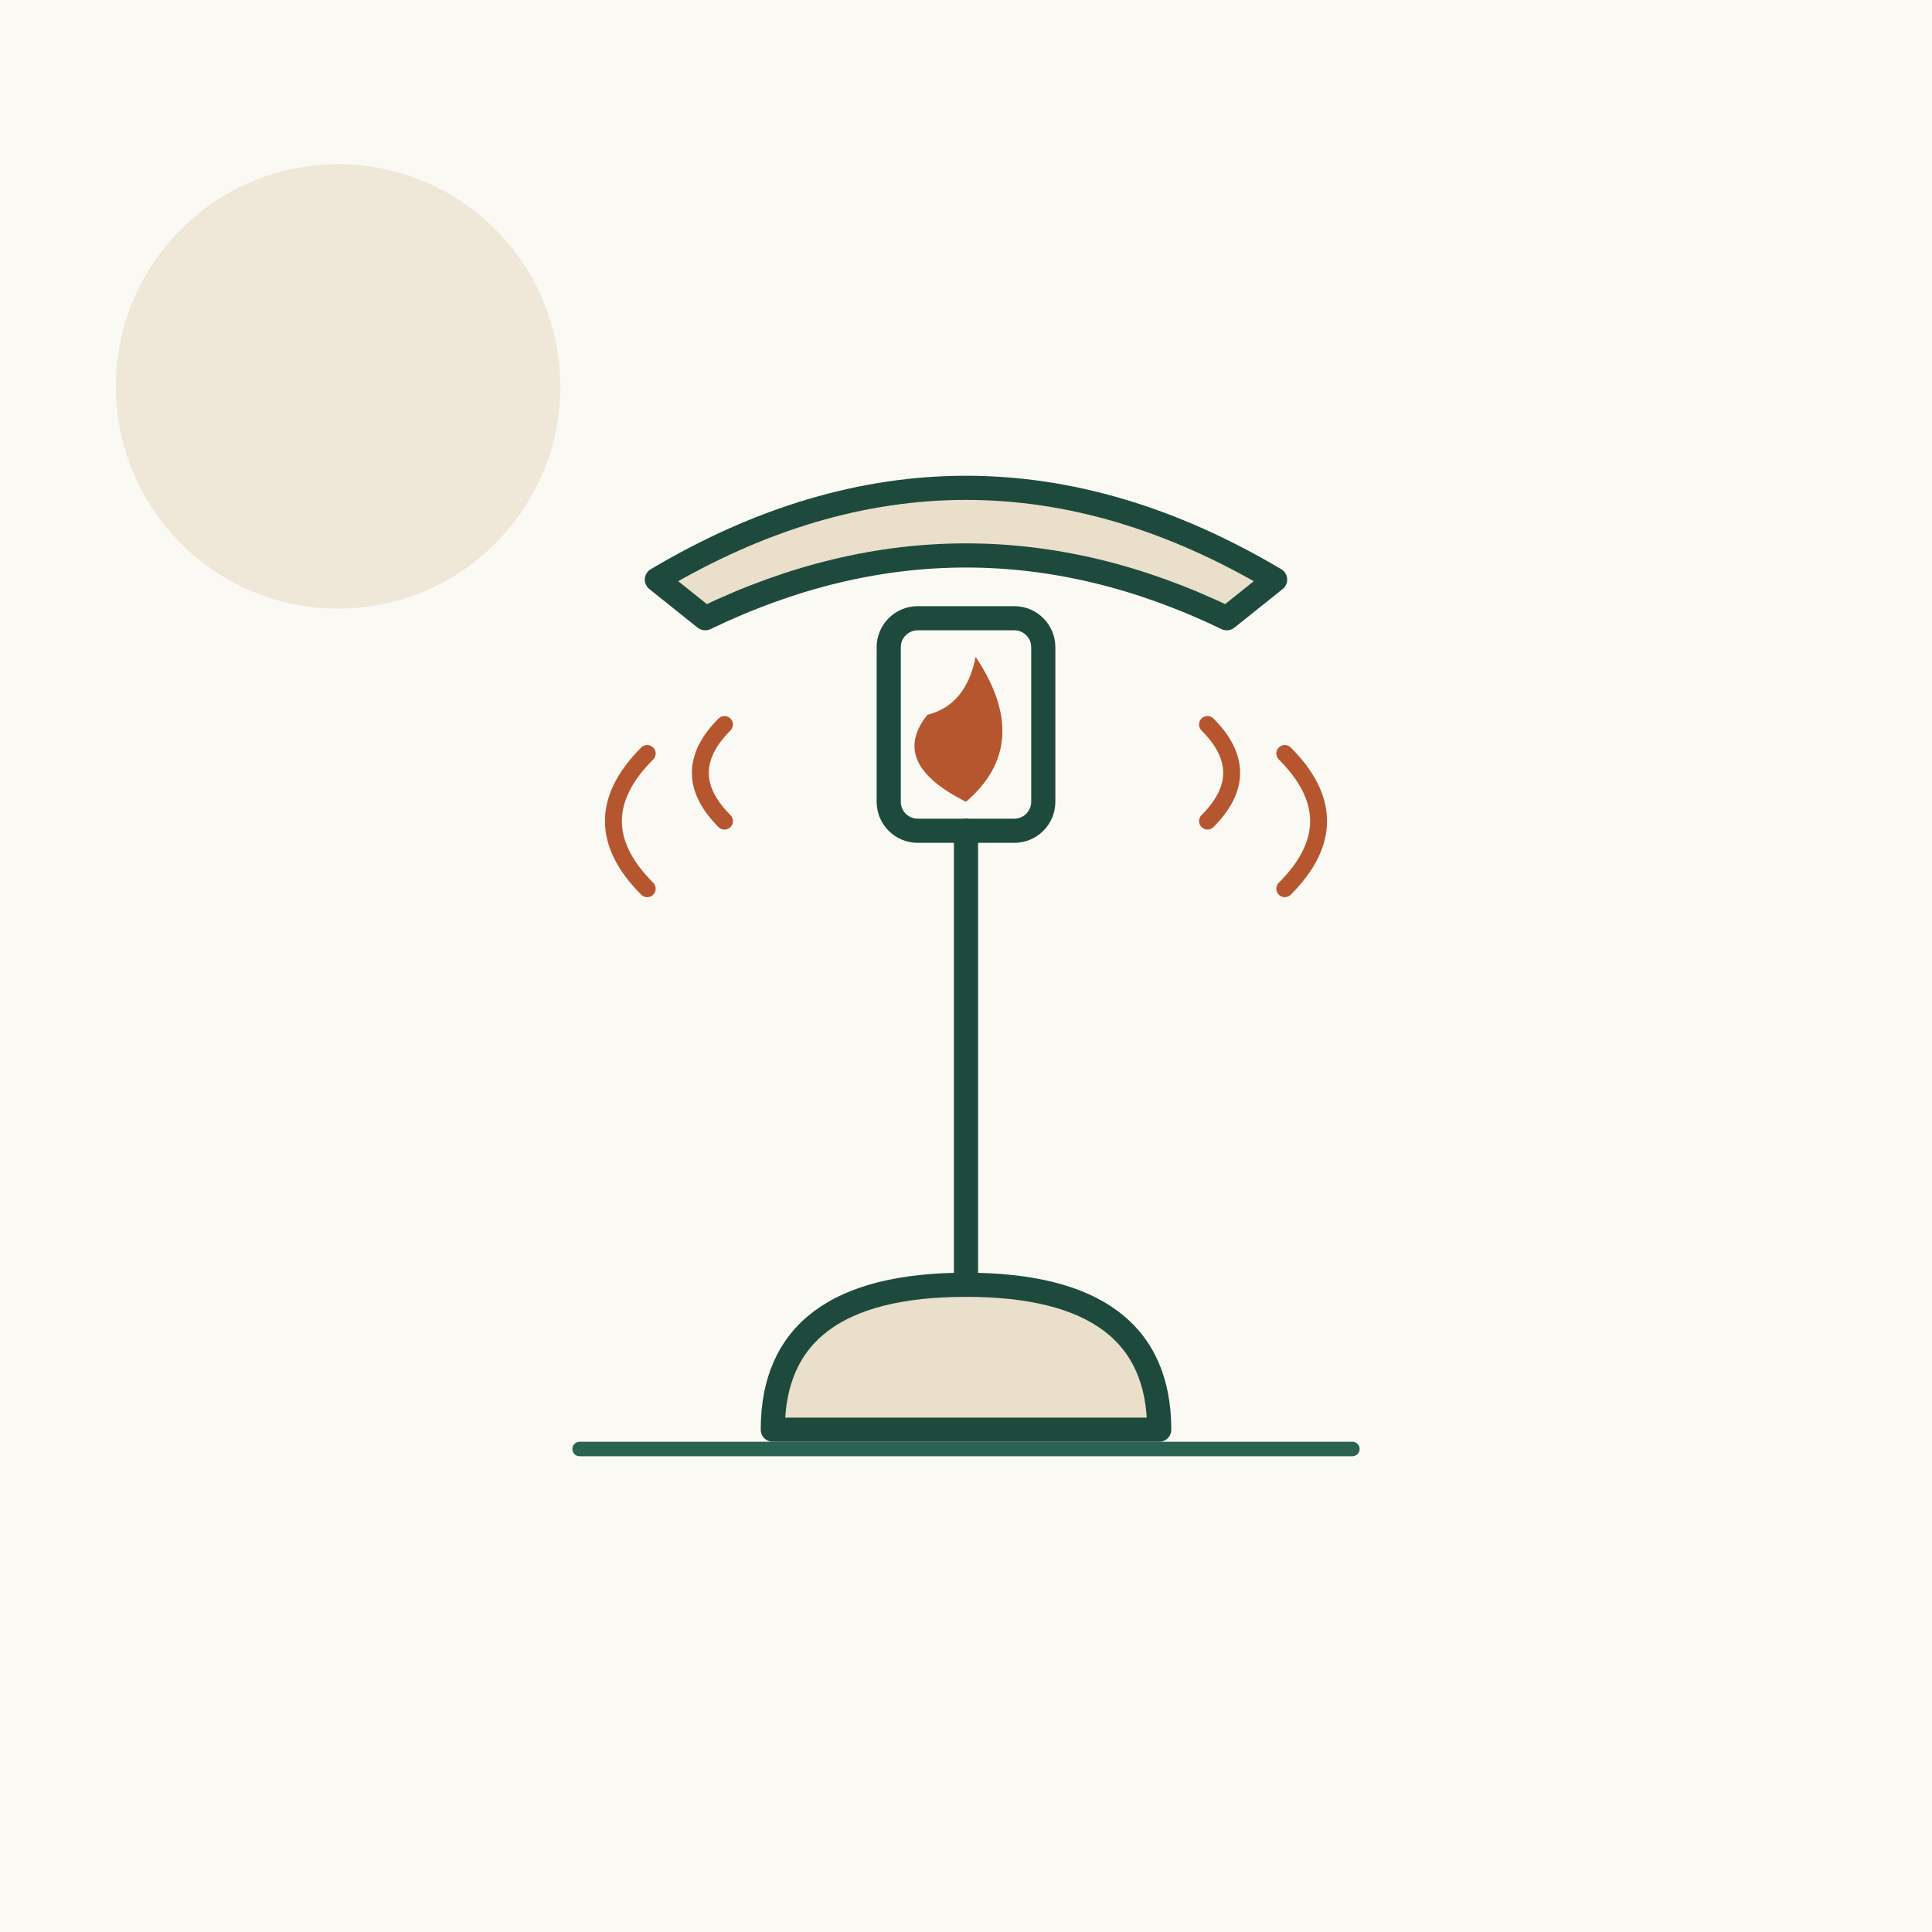
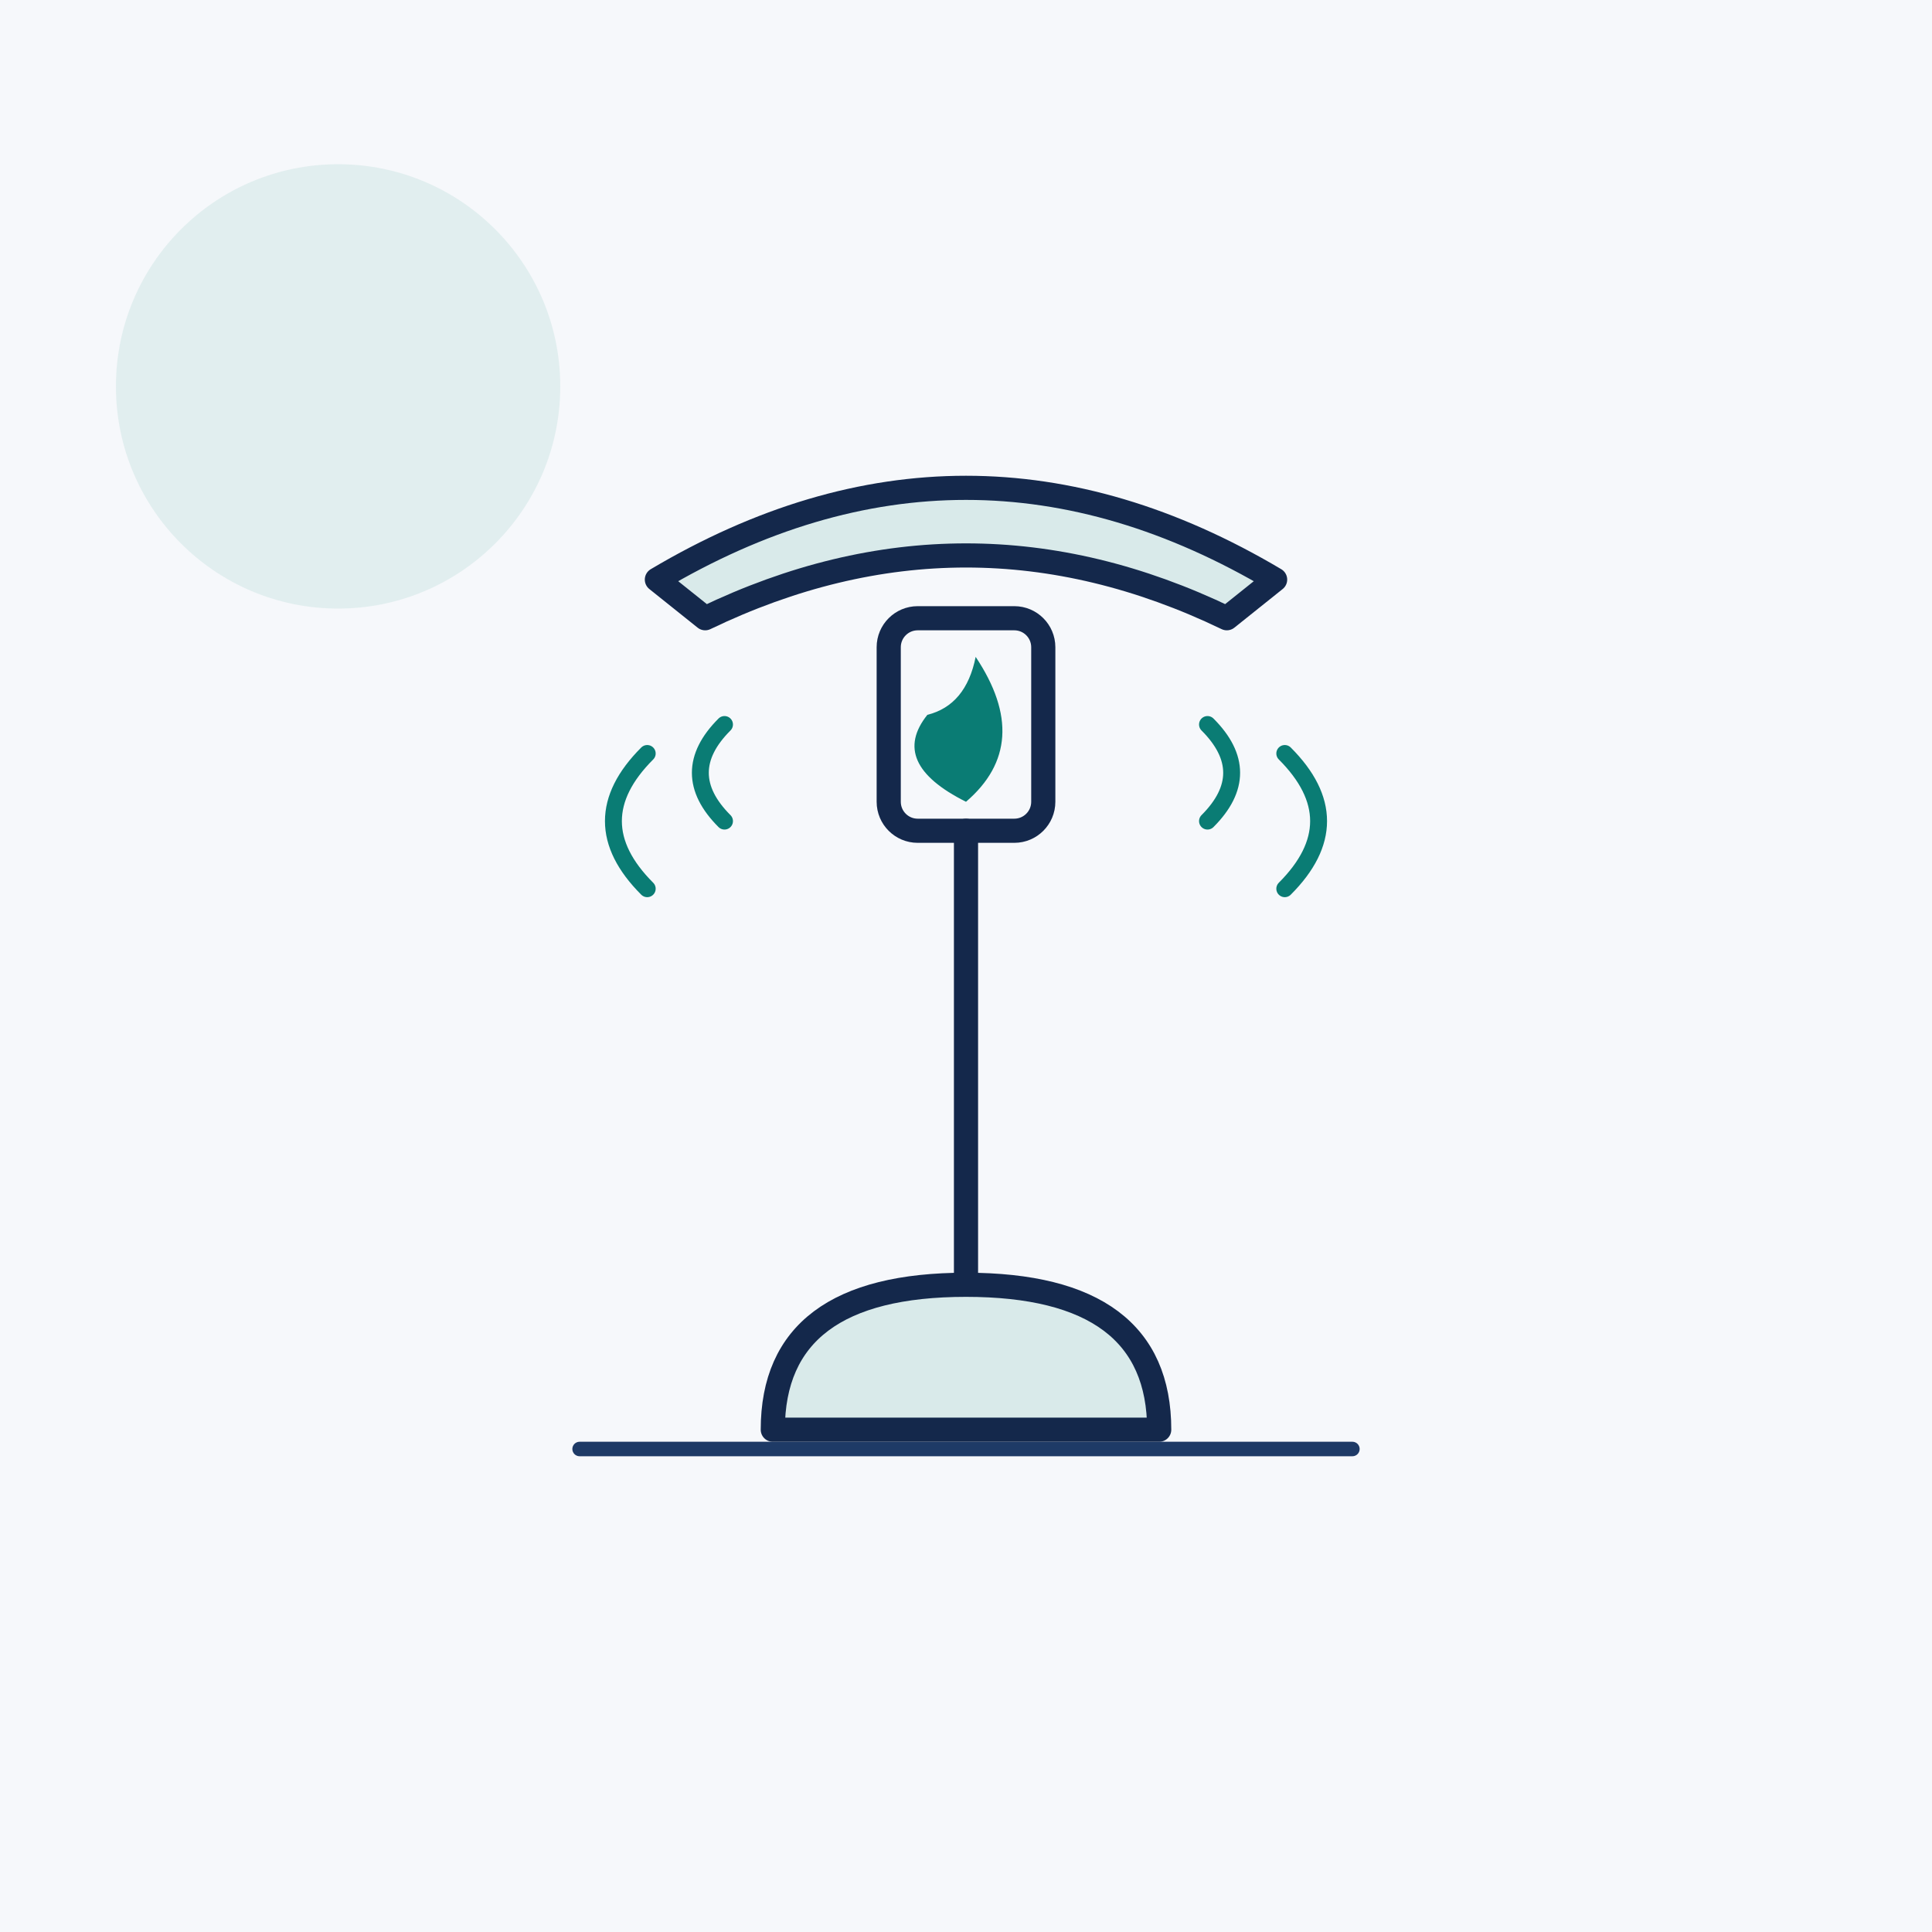
<svg xmlns="http://www.w3.org/2000/svg" viewBox="0 0 400 400" width="400" height="400" role="img" aria-label="Heater illustration, photo coming soon">
-   <rect width="400" height="400" fill="#FBF9F4" />
-   <circle cx="70" cy="80" r="46" fill="#E9DFCB" opacity=".7" />
+   <rect width="400" height="400" fill="#F6F8FB" />
+   <circle cx="70" cy="80" r="46" fill="#D9EAEA" opacity=".7" />
  <g transform="translate(400 0) scale(-1 1)">
-     <path d="M120 300 H280" fill="none" stroke="#2B6352" stroke-width="3" stroke-linecap="round" stroke-linejoin="round" />
-     <path d="M136 120 Q200 82 264 120 L254 128 Q200 102 146 128 Z" fill="#E9DFCB" stroke="#1E4A3D" stroke-width="5" stroke-linejoin="round" />
-     <rect x="184" y="128" width="32" height="44" rx="6" fill="#FBF9F4" stroke="#1E4A3D" stroke-width="5" />
-     <path d="M200 172 V266" fill="none" stroke="#1E4A3D" stroke-width="5" stroke-linecap="round" stroke-linejoin="round" />
-     <path d="M160 296 q0 -30 40 -30 q40 0 40 30 z" fill="#E9DFCB" stroke="#1E4A3D" stroke-width="5" stroke-linejoin="round" />
-     <path d="M200 166 q-14 -12 -2 -30 q2 10 10 12 q8 10 -8 18" fill="#B5562F" />
-     <path d="M150 150 q-10 10 0 20 M250 150 q10 10 0 20 M134 156 q-14 14 0 28 M266 156 q14 14 0 28" stroke="#B5562F" stroke-width="3.5" fill="none" stroke-linecap="round" />
+     <path d="M120 300 H280" fill="none" stroke="#1E3A66" stroke-width="3" stroke-linecap="round" stroke-linejoin="round" />
+     <path d="M136 120 Q200 82 264 120 L254 128 Q200 102 146 128 Z" fill="#D9EAEA" stroke="#14284B" stroke-width="5" stroke-linejoin="round" />
+     <rect x="184" y="128" width="32" height="44" rx="6" fill="#F6F8FB" stroke="#14284B" stroke-width="5" />
+     <path d="M200 172 V266" fill="none" stroke="#14284B" stroke-width="5" stroke-linecap="round" stroke-linejoin="round" />
+     <path d="M160 296 q0 -30 40 -30 q40 0 40 30 z" fill="#D9EAEA" stroke="#14284B" stroke-width="5" stroke-linejoin="round" />
+     <path d="M200 166 q-14 -12 -2 -30 q2 10 10 12 q8 10 -8 18" fill="#0A7C74" />
+     <path d="M150 150 q-10 10 0 20 M250 150 q10 10 0 20 M134 156 q-14 14 0 28 M266 156 q14 14 0 28" stroke="#0A7C74" stroke-width="3.5" fill="none" stroke-linecap="round" />
  </g>
</svg>
